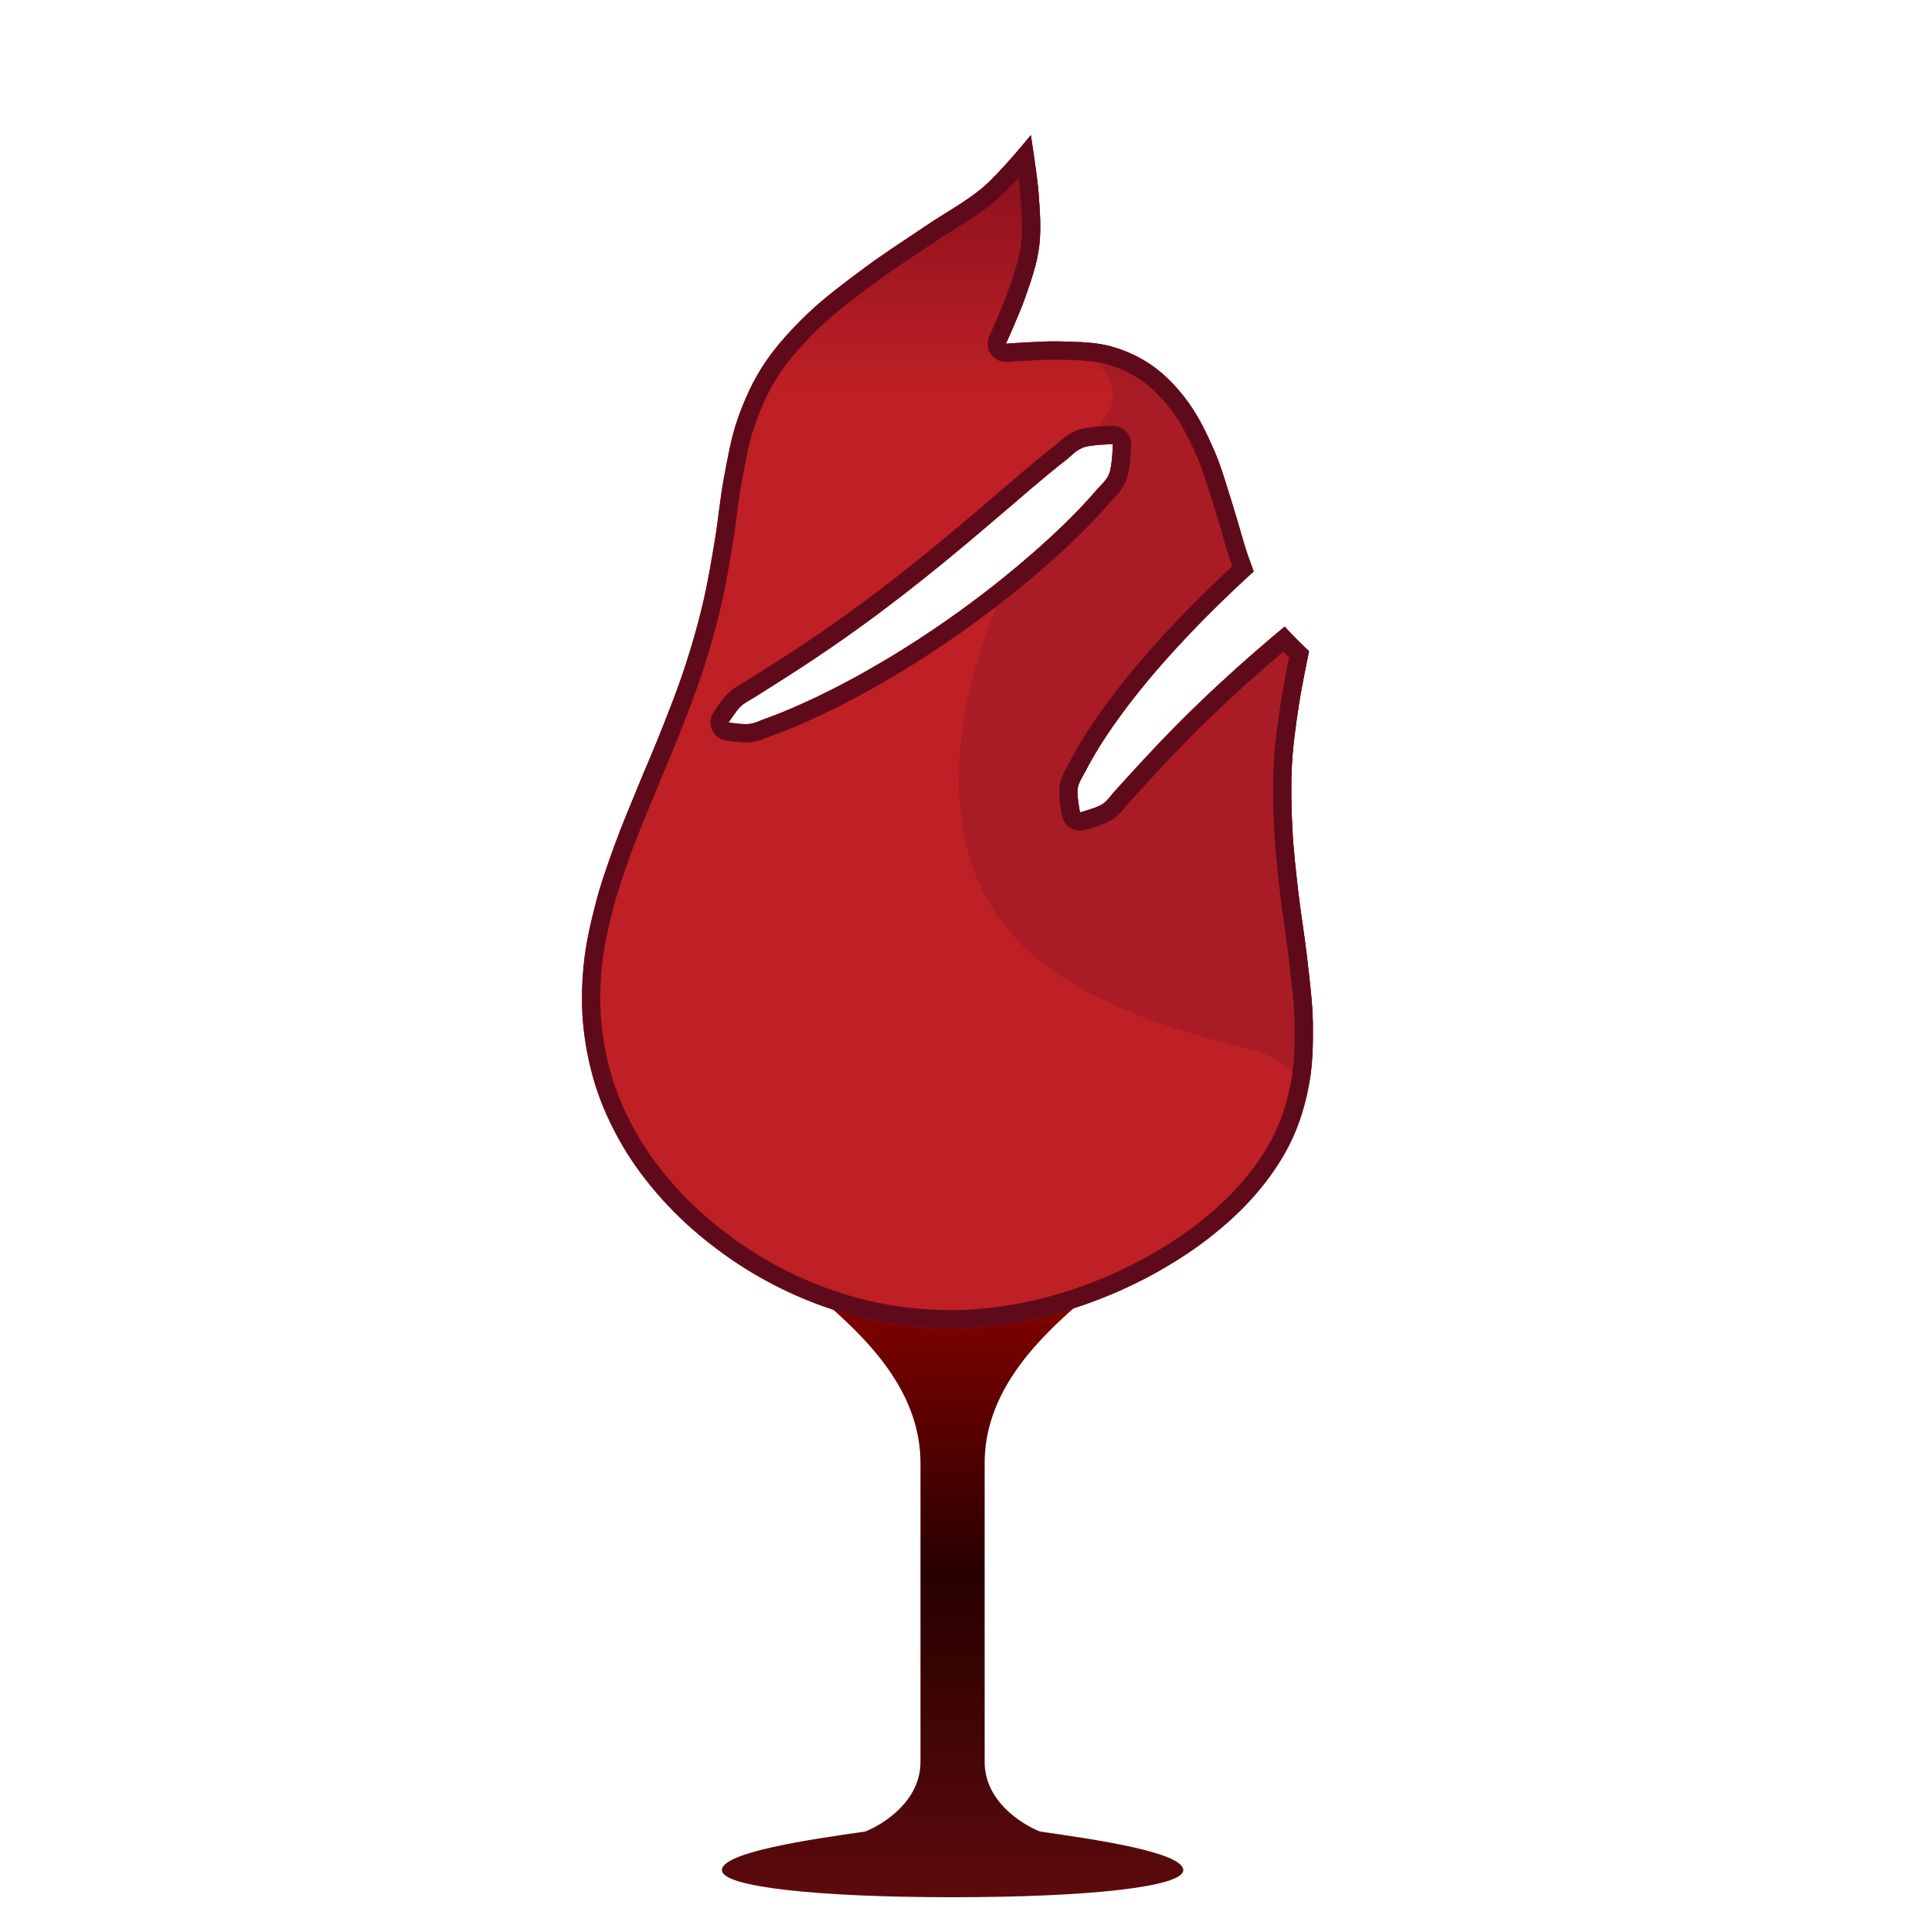
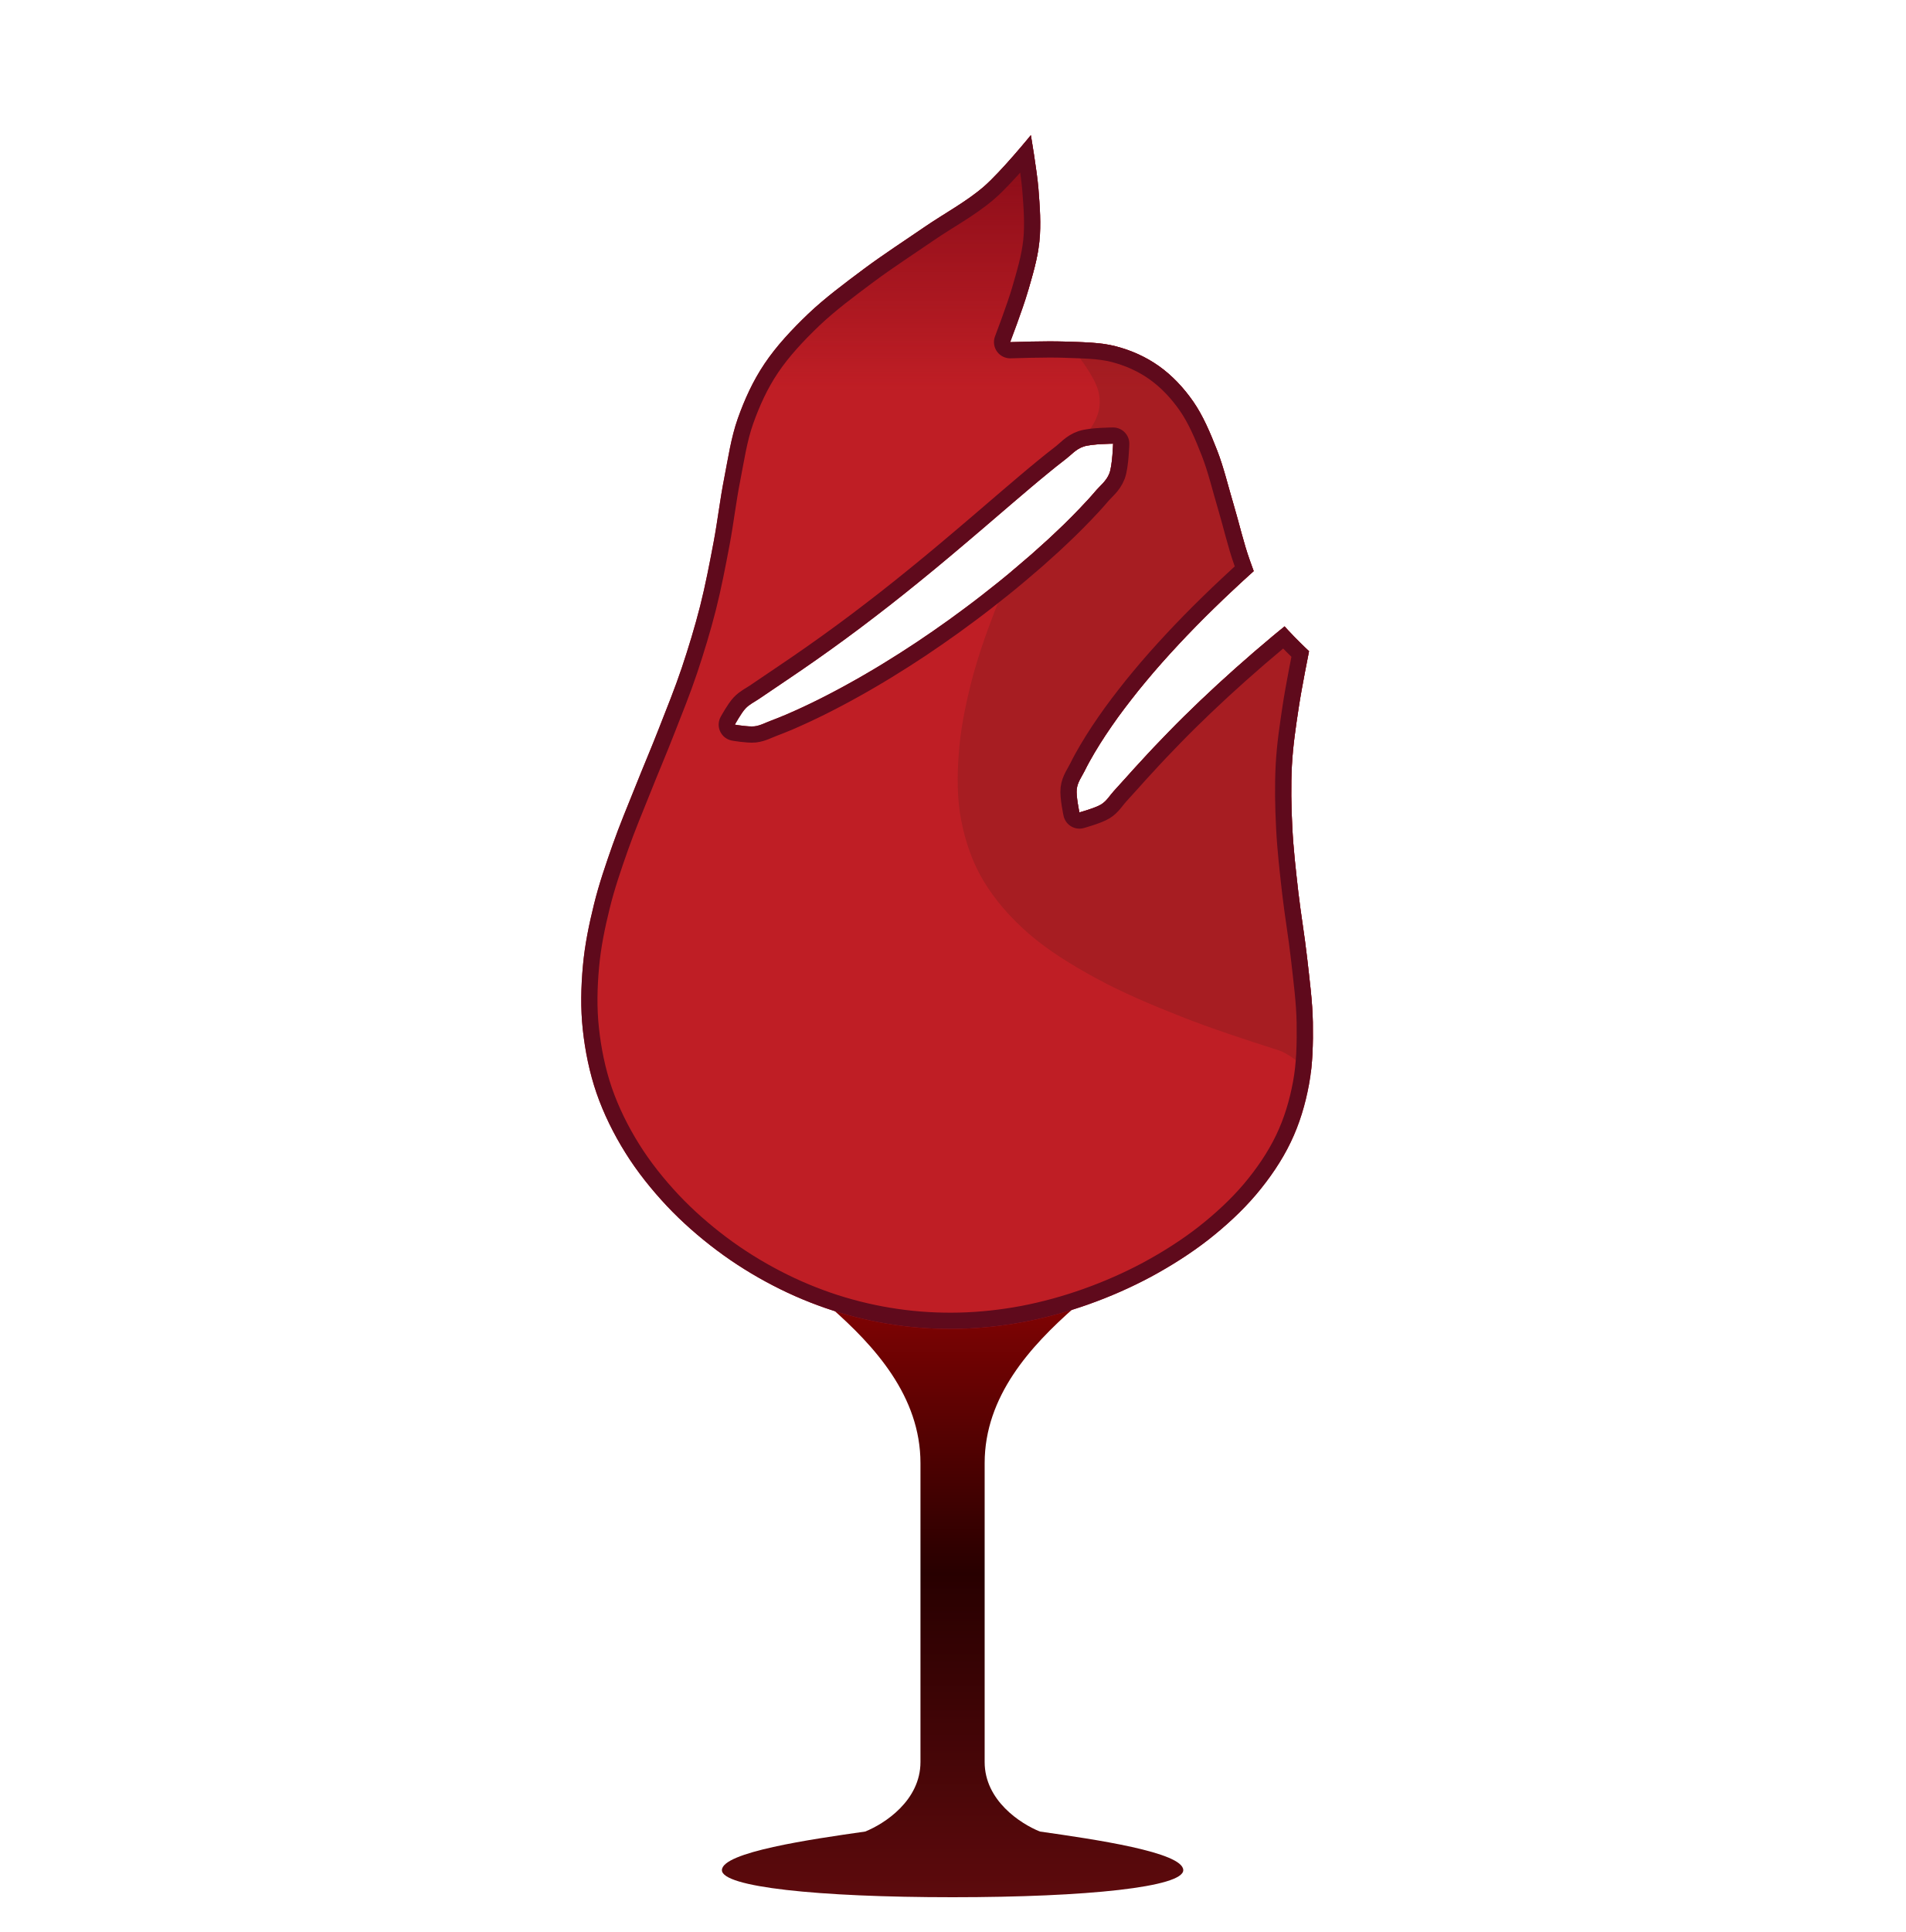
<svg xmlns="http://www.w3.org/2000/svg" viewBox="92 58.5 37 37.5">
  <defs>
    <linearGradient id="lgdarkgs" x1="0" y1="83.88" x2="0" y2="95.33" gradientUnits="userSpaceOnUse">
-       <stop offset="0" stop-color="#7F0200" />
+       <stop offset="0" stop-color="#7F0303" />
      <stop offset="0.45" stop-color="#280000" />
      <stop offset="1" stop-color="#5D0A0D" />
    </linearGradient>
-     <linearGradient id="lgdarkgt" x1="0" y1="61.12" x2="0" y2="66.12" gradientUnits="userSpaceOnUse">
-       <stop offset="0" stop-color="rgb(125,12,28)" stop-opacity="0.9" />
-       <stop offset="1" stop-color="rgb(125,12,28)" stop-opacity="0" />
+     <linearGradient id="lgdarkgt" x1="0" y1="61.12" x2="0" y2="66.07" gradientUnits="userSpaceOnUse">
+       <stop offset="0" stop-color="rgb(128,9,22)" stop-opacity="0.9" />
+       <stop offset="1" stop-color="rgb(128,9,22)" stop-opacity="0" />
    </linearGradient>
    <clipPath id="lgdarkgg">
-       <path d="M112.013 61.124C112.013 61.124 112.136 61.887 112.164 62.246C112.191 62.606 112.217 62.948 112.176 63.282C112.134 63.615 112.022 63.934 111.914 64.249C111.807 64.564 111.531 65.171 111.531 65.171C111.531 65.171 112.228 65.118 112.567 65.126C112.905 65.135 113.256 65.139 113.562 65.222C113.869 65.305 114.154 65.44 114.407 65.624C114.66 65.809 114.887 66.055 115.083 66.328C115.279 66.602 115.44 66.934 115.583 67.266C115.725 67.597 115.825 67.969 115.938 68.32C116.051 68.672 116.137 69.037 116.261 69.375C116.386 69.712 116.491 70.049 116.683 70.344C116.876 70.638 117.415 71.14 117.415 71.14C117.415 71.14 117.27 71.83 117.215 72.199C117.159 72.568 117.103 72.958 117.082 73.352C117.062 73.746 117.069 74.151 117.09 74.562C117.11 74.974 117.159 75.398 117.207 75.82C117.256 76.242 117.331 76.672 117.378 77.094C117.425 77.515 117.482 77.937 117.489 78.346C117.495 78.756 117.487 79.162 117.415 79.549C117.344 79.937 117.231 80.316 117.058 80.671C116.885 81.027 116.648 81.368 116.378 81.682C116.109 81.996 115.782 82.29 115.44 82.554C115.098 82.818 114.714 83.058 114.328 83.266C113.941 83.473 113.531 83.654 113.123 83.8C112.716 83.946 112.297 84.063 111.881 84.143C111.466 84.223 111.045 84.271 110.63 84.282C110.215 84.292 109.799 84.267 109.391 84.207C108.982 84.148 108.575 84.052 108.181 83.923C107.786 83.795 107.395 83.631 107.021 83.437C106.647 83.243 106.28 83.015 105.938 82.758C105.595 82.502 105.262 82.213 104.967 81.899C104.672 81.585 104.396 81.238 104.169 80.875C103.943 80.511 103.749 80.115 103.609 79.716C103.47 79.317 103.379 78.891 103.332 78.48C103.285 78.069 103.292 77.654 103.33 77.249C103.368 76.845 103.458 76.447 103.559 76.055C103.659 75.663 103.796 75.28 103.934 74.898C104.073 74.516 104.234 74.141 104.388 73.762C104.543 73.383 104.709 73.008 104.859 72.624C105.01 72.241 105.163 71.856 105.292 71.46C105.422 71.065 105.54 70.661 105.637 70.252C105.735 69.844 105.805 69.419 105.875 69.007C105.944 68.596 105.978 68.182 106.053 67.785C106.128 67.388 106.193 66.996 106.324 66.624C106.456 66.251 106.617 65.891 106.845 65.55C107.073 65.209 107.369 64.886 107.691 64.578C108.014 64.271 108.401 63.984 108.778 63.703C109.155 63.423 109.567 63.161 109.954 62.898C110.34 62.635 110.754 62.42 111.098 62.125C111.441 61.829 112.013 61.124 112.013 61.124Z" />
+       <path d="M112.014 61.124C112.014 61.124 112.133 61.818 112.161 62.162C112.188 62.506 112.215 62.851 112.18 63.188C112.145 63.524 112.044 63.853 111.95 64.179C111.855 64.504 111.613 65.14 111.613 65.14C111.613 65.14 112.315 65.116 112.656 65.129C112.998 65.143 113.352 65.141 113.66 65.221C113.969 65.301 114.254 65.43 114.506 65.61C114.757 65.789 114.981 66.026 115.168 66.296C115.356 66.567 115.497 66.9 115.628 67.235C115.759 67.57 115.847 67.948 115.954 68.305C116.06 68.661 116.143 69.034 116.265 69.375C116.388 69.715 116.499 70.054 116.691 70.348C116.882 70.643 117.415 71.14 117.415 71.14C117.415 71.14 117.27 71.862 117.215 72.231C117.159 72.601 117.103 72.971 117.082 73.359C117.062 73.747 117.069 74.149 117.09 74.558C117.11 74.968 117.159 75.394 117.207 75.817C117.256 76.239 117.331 76.672 117.378 77.094C117.425 77.515 117.482 77.937 117.489 78.345C117.495 78.754 117.487 79.159 117.415 79.546C117.344 79.934 117.231 80.315 117.059 80.671C116.888 81.028 116.653 81.372 116.386 81.688C116.119 82.003 115.797 82.299 115.458 82.565C115.118 82.83 114.737 83.071 114.351 83.28C113.964 83.488 113.551 83.669 113.14 83.815C112.73 83.961 112.308 84.077 111.89 84.157C111.471 84.236 111.048 84.282 110.631 84.292C110.214 84.302 109.796 84.278 109.386 84.218C108.976 84.159 108.568 84.065 108.172 83.938C107.775 83.81 107.383 83.647 107.008 83.452C106.633 83.258 106.264 83.029 105.92 82.771C105.577 82.514 105.243 82.222 104.946 81.907C104.65 81.591 104.37 81.242 104.143 80.877C103.915 80.513 103.72 80.118 103.582 79.719C103.445 79.321 103.359 78.896 103.315 78.484C103.27 78.073 103.28 77.655 103.317 77.249C103.353 76.844 103.435 76.445 103.532 76.054C103.628 75.662 103.76 75.279 103.894 74.898C104.028 74.517 104.185 74.143 104.336 73.766C104.486 73.388 104.647 73.013 104.796 72.63C104.946 72.247 105.102 71.862 105.235 71.467C105.367 71.072 105.49 70.669 105.594 70.26C105.697 69.852 105.778 69.427 105.856 69.015C105.933 68.604 105.98 68.187 106.059 67.789C106.137 67.39 106.193 66.996 106.324 66.624C106.456 66.253 106.617 65.895 106.845 65.557C107.073 65.218 107.37 64.899 107.691 64.592C108.013 64.286 108.398 63.999 108.775 63.718C109.151 63.438 109.563 63.172 109.95 62.906C110.337 62.641 110.754 62.421 111.098 62.125C111.441 61.828 112.014 61.124 112.014 61.124Z" />
    </clipPath>
    <clipPath id="lgdarkgc">
-       <path d="M95 55H125V100H95ZM106.148 72.523C106.148 72.523 106.414 72.566 106.534 72.553C106.653 72.541 106.755 72.486 106.865 72.447C106.974 72.409 107.083 72.366 107.192 72.322C107.301 72.278 107.409 72.231 107.518 72.183C107.626 72.135 107.734 72.085 107.843 72.034C107.951 71.982 108.059 71.929 108.167 71.874C108.276 71.819 108.384 71.762 108.492 71.704C108.6 71.646 108.709 71.587 108.817 71.526C108.925 71.465 109.033 71.402 109.141 71.338C109.249 71.274 109.358 71.209 109.466 71.142C109.574 71.075 109.682 71.007 109.79 70.937C109.898 70.867 110.006 70.795 110.114 70.722C110.222 70.65 110.33 70.575 110.438 70.499C110.546 70.424 110.653 70.346 110.761 70.267C110.868 70.188 110.976 70.108 111.083 70.026C111.19 69.944 111.297 69.861 111.404 69.775C111.511 69.69 111.618 69.603 111.724 69.515C111.83 69.426 111.936 69.336 112.041 69.244C112.147 69.152 112.252 69.059 112.356 68.963C112.46 68.867 112.564 68.77 112.667 68.67C112.769 68.57 112.871 68.468 112.971 68.363C113.071 68.257 113.171 68.151 113.266 68.038C113.36 67.925 113.482 67.838 113.539 67.685C113.596 67.532 113.607 67.121 113.607 67.121C113.607 67.121 113.198 67.128 113.045 67.18C112.892 67.232 112.805 67.348 112.69 67.435C112.575 67.522 112.466 67.613 112.356 67.703C112.247 67.793 112.14 67.883 112.033 67.973C111.927 68.063 111.822 68.153 111.718 68.243C111.613 68.332 111.509 68.421 111.406 68.509C111.303 68.597 111.201 68.684 111.099 68.771C110.996 68.858 110.895 68.943 110.794 69.028C110.692 69.113 110.591 69.197 110.491 69.28C110.39 69.363 110.29 69.445 110.19 69.527C110.09 69.608 109.99 69.688 109.89 69.767C109.791 69.846 109.691 69.925 109.592 70.002C109.493 70.079 109.394 70.155 109.295 70.23C109.196 70.305 109.097 70.379 108.999 70.453C108.9 70.526 108.802 70.598 108.703 70.669C108.605 70.74 108.507 70.81 108.409 70.879C108.311 70.948 108.213 71.016 108.115 71.083C108.017 71.15 107.919 71.216 107.822 71.281C107.724 71.347 107.627 71.411 107.53 71.474C107.432 71.538 107.335 71.6 107.238 71.662C107.141 71.724 107.044 71.785 106.948 71.846C106.852 71.907 106.755 71.967 106.66 72.028C106.565 72.09 106.462 72.133 106.377 72.215C106.291 72.297 106.148 72.523 106.148 72.523ZM112.968 74.269C112.968 74.269 113.28 74.185 113.393 74.116C113.506 74.046 113.563 73.942 113.647 73.852C113.731 73.762 113.814 73.669 113.899 73.575C113.985 73.482 114.071 73.386 114.16 73.291C114.248 73.195 114.339 73.098 114.432 73C114.524 72.902 114.619 72.803 114.717 72.704C114.814 72.604 114.914 72.504 115.016 72.403C115.118 72.301 115.223 72.199 115.33 72.097C115.437 71.994 115.547 71.89 115.66 71.786C115.772 71.682 115.887 71.577 116.005 71.471C116.123 71.366 116.243 71.259 116.366 71.152C116.489 71.045 116.615 70.937 116.743 70.829C116.872 70.72 117.003 70.611 117.137 70.501C117.271 70.392 117.547 70.17 117.547 70.17C117.547 70.17 116.751 69.222 116.751 69.222C116.751 69.222 116.477 69.466 116.345 69.587C116.212 69.708 116.082 69.829 115.955 69.949C115.828 70.07 115.704 70.189 115.583 70.309C115.462 70.428 115.344 70.547 115.229 70.666C115.114 70.785 115.002 70.903 114.893 71.021C114.783 71.139 114.677 71.257 114.574 71.374C114.471 71.491 114.371 71.608 114.274 71.725C114.177 71.841 114.084 71.958 113.993 72.074C113.903 72.19 113.816 72.305 113.732 72.421C113.648 72.536 113.567 72.652 113.491 72.767C113.414 72.882 113.341 72.997 113.272 73.113C113.204 73.228 113.138 73.343 113.079 73.46C113.021 73.576 112.94 73.678 112.922 73.813C112.903 73.948 112.968 74.269 112.968 74.269Z" clip-rule="evenodd" />
+       <path d="M95 55H125V100H95ZM106.268 72.565C106.268 72.565 106.528 72.61 106.644 72.598C106.759 72.585 106.855 72.53 106.96 72.491C107.065 72.452 107.169 72.409 107.274 72.365C107.378 72.32 107.482 72.273 107.586 72.225C107.69 72.176 107.795 72.126 107.899 72.074C108.003 72.021 108.108 71.968 108.213 71.912C108.317 71.857 108.422 71.8 108.527 71.741C108.632 71.683 108.737 71.623 108.842 71.561C108.947 71.5 109.053 71.437 109.158 71.372C109.264 71.307 109.369 71.241 109.475 71.174C109.581 71.106 109.687 71.037 109.793 70.967C109.899 70.896 110.005 70.824 110.111 70.751C110.218 70.677 110.324 70.602 110.43 70.526C110.537 70.449 110.643 70.371 110.75 70.291C110.856 70.212 110.963 70.131 111.069 70.048C111.176 69.965 111.282 69.881 111.389 69.795C111.495 69.709 111.602 69.622 111.708 69.532C111.814 69.443 111.92 69.352 112.026 69.26C112.131 69.167 112.237 69.072 112.342 68.976C112.446 68.879 112.551 68.781 112.655 68.68C112.758 68.579 112.861 68.476 112.962 68.37C113.063 68.263 113.165 68.156 113.261 68.042C113.357 67.927 113.481 67.84 113.54 67.685C113.598 67.53 113.611 67.112 113.611 67.112C113.611 67.112 113.195 67.115 113.039 67.167C112.883 67.219 112.793 67.336 112.676 67.424C112.559 67.512 112.448 67.604 112.336 67.695C112.225 67.785 112.116 67.877 112.008 67.968C111.9 68.059 111.794 68.15 111.688 68.24C111.583 68.33 111.478 68.42 111.374 68.509C111.271 68.598 111.168 68.686 111.065 68.774C110.963 68.861 110.861 68.948 110.759 69.034C110.658 69.12 110.558 69.205 110.457 69.289C110.357 69.373 110.257 69.456 110.158 69.538C110.059 69.62 109.96 69.701 109.861 69.781C109.763 69.861 109.665 69.94 109.567 70.018C109.469 70.096 109.372 70.173 109.275 70.249C109.178 70.324 109.081 70.399 108.985 70.473C108.889 70.547 108.793 70.62 108.697 70.692C108.601 70.763 108.506 70.834 108.411 70.904C108.316 70.973 108.221 71.042 108.127 71.11C108.032 71.178 107.938 71.244 107.845 71.31C107.751 71.376 107.657 71.441 107.564 71.505C107.471 71.569 107.379 71.632 107.286 71.694C107.194 71.757 107.102 71.818 107.011 71.88C106.92 71.942 106.828 72.002 106.739 72.064C106.649 72.126 106.551 72.169 106.473 72.253C106.394 72.336 106.268 72.565 106.268 72.565ZM112.957 74.269C112.957 74.269 113.267 74.183 113.379 74.114C113.491 74.044 113.546 73.94 113.629 73.85C113.712 73.76 113.794 73.667 113.879 73.574C113.963 73.48 114.048 73.385 114.137 73.29C114.225 73.194 114.314 73.097 114.407 72.999C114.499 72.902 114.594 72.803 114.691 72.704C114.788 72.604 114.888 72.504 114.99 72.403C115.093 72.302 115.198 72.2 115.305 72.098C115.413 71.995 115.523 71.892 115.636 71.788C115.749 71.684 115.865 71.579 115.984 71.473C116.103 71.368 116.224 71.261 116.348 71.154C116.472 71.047 116.599 70.94 116.729 70.831C116.859 70.723 116.992 70.614 117.128 70.504C117.263 70.394 117.543 70.173 117.543 70.173C117.543 70.173 116.755 69.219 116.755 69.219C116.755 69.219 116.476 69.463 116.342 69.584C116.207 69.706 116.075 69.826 115.947 69.947C115.818 70.067 115.692 70.187 115.57 70.307C115.447 70.426 115.328 70.546 115.212 70.664C115.095 70.783 114.982 70.902 114.872 71.02C114.762 71.138 114.655 71.256 114.551 71.373C114.447 71.49 114.347 71.607 114.25 71.724C114.152 71.841 114.058 71.957 113.968 72.074C113.877 72.19 113.79 72.306 113.706 72.421C113.623 72.537 113.542 72.653 113.466 72.768C113.39 72.883 113.317 72.999 113.249 73.114C113.181 73.23 113.116 73.345 113.059 73.462C113.001 73.578 112.922 73.68 112.905 73.815C112.888 73.949 112.957 74.269 112.957 74.269Z" clip-rule="evenodd" />
    </clipPath>
  </defs>
  <path d="M108.125 83.875C108.978 84.625 109.871 85.6 109.871 86.9L109.871 92.7C109.871 93.45 109.171 93.9 108.798 94.05C107.748 94.2 106.016 94.45 106.016 94.8C106.016 95.125 107.866 95.325 110.494 95.325C113.123 95.325 114.973 95.125 114.973 94.8C114.973 94.45 113.24 94.2 112.19 94.05C111.817 93.9 111.117 93.45 111.117 92.7L111.117 86.9C111.117 85.6 112.011 84.625 112.864 83.875Z" fill="url(#lgdarkgs)" />
  <g clip-path="url(#lgdarkgg)">
    <g clip-path="url(#lgdarkgc)">
-       <rect x="95" y="55" width="30" height="35" fill="#BF2025" />
-       <path d="M111.918 63.871C111.837 63.402 112.653 63.279 113.1 63.2C113.547 63.121 113.717 63.2 114.6 63.4C115.483 63.6 117.733 63.217 118.4 64.4C119.067 65.583 118.517 67.983 118.6 70.5C118.683 73.017 119.259 78.097 118.9 79.5C118.541 80.903 117.216 79.123 116.446 78.92C115.677 78.717 114.908 78.514 114.286 78.28C113.663 78.047 113.152 77.796 112.71 77.52C112.269 77.244 111.925 76.948 111.637 76.625C111.348 76.301 111.142 75.949 110.981 75.58C110.819 75.211 110.726 74.817 110.668 74.41C110.611 74.003 110.605 73.574 110.635 73.136C110.666 72.699 110.739 72.244 110.851 71.783C110.964 71.323 111.124 70.849 111.308 70.374C111.493 69.9 111.722 69.419 111.96 68.937C112.199 68.454 112.471 67.966 112.742 67.479C113.014 66.993 113.727 66.617 113.59 66.016C113.452 65.414 112 64.34 111.918 63.871Z" fill="#A91C25" />
-       <rect x="95" y="55" width="30" height="11.12" fill="url(#lgdarkgt)" />
-       <path d="M112.013 61.124C112.013 61.124 112.136 61.887 112.164 62.246C112.191 62.606 112.217 62.948 112.176 63.282C112.134 63.615 112.022 63.934 111.914 64.249C111.807 64.564 111.531 65.171 111.531 65.171C111.531 65.171 112.228 65.118 112.567 65.126C112.905 65.135 113.256 65.139 113.562 65.222C113.869 65.305 114.154 65.44 114.407 65.624C114.66 65.809 114.887 66.055 115.083 66.328C115.279 66.602 115.44 66.934 115.583 67.266C115.725 67.597 115.825 67.969 115.938 68.32C116.051 68.672 116.137 69.037 116.261 69.375C116.386 69.712 116.491 70.049 116.683 70.344C116.876 70.638 117.415 71.14 117.415 71.14C117.415 71.14 117.27 71.83 117.215 72.199C117.159 72.568 117.103 72.958 117.082 73.352C117.062 73.746 117.069 74.151 117.09 74.562C117.11 74.974 117.159 75.398 117.207 75.82C117.256 76.242 117.331 76.672 117.378 77.094C117.425 77.515 117.482 77.937 117.489 78.346C117.495 78.756 117.487 79.162 117.415 79.549C117.344 79.937 117.231 80.316 117.058 80.671C116.885 81.027 116.648 81.368 116.378 81.682C116.109 81.996 115.782 82.29 115.44 82.554C115.098 82.818 114.714 83.058 114.328 83.266C113.941 83.473 113.531 83.654 113.123 83.8C112.716 83.946 112.297 84.063 111.881 84.143C111.466 84.223 111.045 84.271 110.63 84.282C110.215 84.292 109.799 84.267 109.391 84.207C108.982 84.148 108.575 84.052 108.181 83.923C107.786 83.795 107.395 83.631 107.021 83.437C106.647 83.243 106.28 83.015 105.938 82.758C105.595 82.502 105.262 82.213 104.967 81.899C104.672 81.585 104.396 81.238 104.169 80.875C103.943 80.511 103.749 80.115 103.609 79.716C103.47 79.317 103.379 78.891 103.332 78.48C103.285 78.069 103.292 77.654 103.33 77.249C103.368 76.845 103.458 76.447 103.559 76.055C103.659 75.663 103.796 75.28 103.934 74.898C104.073 74.516 104.234 74.141 104.388 73.762C104.543 73.383 104.709 73.008 104.859 72.624C105.01 72.241 105.163 71.856 105.292 71.46C105.422 71.065 105.54 70.661 105.637 70.252C105.735 69.844 105.805 69.419 105.875 69.007C105.944 68.596 105.978 68.182 106.053 67.785C106.128 67.388 106.193 66.996 106.324 66.624C106.456 66.251 106.617 65.891 106.845 65.55C107.073 65.209 107.369 64.886 107.691 64.578C108.014 64.271 108.401 63.984 108.778 63.703C109.155 63.423 109.567 63.161 109.954 62.898C110.34 62.635 110.754 62.42 111.098 62.125C111.441 61.829 112.013 61.124 112.013 61.124ZM106.148 72.523C106.148 72.523 106.414 72.566 106.534 72.553C106.653 72.541 106.755 72.486 106.865 72.447C106.974 72.409 107.083 72.366 107.192 72.322C107.301 72.278 107.409 72.231 107.518 72.183C107.626 72.135 107.734 72.085 107.843 72.034C107.951 71.982 108.059 71.929 108.167 71.874C108.276 71.819 108.384 71.762 108.492 71.704C108.6 71.646 108.709 71.587 108.817 71.526C108.925 71.465 109.033 71.402 109.141 71.338C109.249 71.274 109.358 71.209 109.466 71.142C109.574 71.075 109.682 71.007 109.79 70.937C109.898 70.867 110.006 70.795 110.114 70.722C110.222 70.65 110.33 70.575 110.438 70.499C110.546 70.424 110.653 70.346 110.761 70.267C110.868 70.188 110.976 70.108 111.083 70.026C111.19 69.944 111.297 69.861 111.404 69.775C111.511 69.69 111.618 69.603 111.724 69.515C111.83 69.426 111.936 69.336 112.041 69.244C112.147 69.152 112.252 69.059 112.356 68.963C112.46 68.867 112.564 68.77 112.667 68.67C112.769 68.57 112.871 68.468 112.971 68.363C113.071 68.257 113.171 68.151 113.266 68.038C113.36 67.925 113.482 67.838 113.539 67.685C113.596 67.532 113.607 67.121 113.607 67.121C113.607 67.121 113.198 67.128 113.045 67.18C112.892 67.232 112.805 67.348 112.69 67.435C112.575 67.522 112.466 67.613 112.356 67.703C112.247 67.793 112.14 67.883 112.033 67.973C111.927 68.063 111.822 68.153 111.718 68.243C111.613 68.332 111.509 68.421 111.406 68.509C111.303 68.597 111.201 68.684 111.099 68.771C110.996 68.858 110.895 68.943 110.794 69.028C110.692 69.113 110.591 69.197 110.491 69.28C110.39 69.363 110.29 69.445 110.19 69.527C110.09 69.608 109.99 69.688 109.89 69.767C109.791 69.846 109.691 69.925 109.592 70.002C109.493 70.079 109.394 70.155 109.295 70.23C109.196 70.305 109.097 70.379 108.999 70.453C108.9 70.526 108.802 70.598 108.703 70.669C108.605 70.74 108.507 70.81 108.409 70.879C108.311 70.948 108.213 71.016 108.115 71.083C108.017 71.15 107.919 71.216 107.822 71.281C107.724 71.347 107.627 71.411 107.53 71.474C107.432 71.538 107.335 71.6 107.238 71.662C107.141 71.724 107.044 71.785 106.948 71.846C106.852 71.907 106.755 71.967 106.66 72.028C106.565 72.09 106.462 72.133 106.377 72.215C106.291 72.297 106.148 72.523 106.148 72.523ZM112.968 74.269C112.968 74.269 113.28 74.185 113.393 74.116C113.506 74.046 113.563 73.942 113.647 73.852C113.731 73.762 113.814 73.669 113.899 73.575C113.985 73.482 114.071 73.386 114.16 73.291C114.248 73.195 114.339 73.098 114.432 73C114.524 72.902 114.619 72.803 114.717 72.704C114.814 72.604 114.914 72.504 115.016 72.403C115.118 72.301 115.223 72.199 115.33 72.097C115.437 71.994 115.547 71.89 115.66 71.786C115.772 71.682 115.887 71.577 116.005 71.471C116.123 71.366 116.243 71.259 116.366 71.152C116.489 71.045 116.615 70.937 116.743 70.829C116.872 70.72 117.003 70.611 117.137 70.501C117.271 70.392 117.547 70.17 117.547 70.17C117.547 70.17 116.751 69.222 116.751 69.222C116.751 69.222 116.477 69.466 116.345 69.587C116.212 69.708 116.082 69.829 115.955 69.949C115.828 70.07 115.704 70.189 115.583 70.309C115.462 70.428 115.344 70.547 115.229 70.666C115.114 70.785 115.002 70.903 114.893 71.021C114.783 71.139 114.677 71.257 114.574 71.374C114.471 71.491 114.371 71.608 114.274 71.725C114.177 71.841 114.084 71.958 113.993 72.074C113.903 72.19 113.816 72.305 113.732 72.421C113.648 72.536 113.567 72.652 113.491 72.767C113.414 72.882 113.341 72.997 113.272 73.113C113.204 73.228 113.138 73.343 113.079 73.46C113.021 73.576 112.94 73.678 112.922 73.813C112.903 73.948 112.968 74.269 112.968 74.269Z" fill="none" stroke="#5F0A1B" stroke-width="0.71" stroke-linejoin="round" />
+       <rect x="95" y="55" width="30" height="35" fill="#BF1E25" />
+       <path d="M111.805 63.763C111.767 63.277 112.634 63.261 113.1 63.2C113.566 63.139 113.717 63.2 114.6 63.4C115.483 63.6 117.733 63.217 118.4 64.4C119.067 65.583 118.517 67.983 118.6 70.5C118.683 73.017 119.196 78.102 118.9 79.5C118.604 80.898 117.488 79.098 116.827 78.887C116.165 78.675 115.52 78.464 114.93 78.231C114.34 77.999 113.778 77.759 113.286 77.491C112.793 77.224 112.342 76.942 111.976 76.625C111.61 76.307 111.308 75.957 111.089 75.588C110.87 75.22 110.74 74.823 110.66 74.414C110.581 74.004 110.582 73.572 110.614 73.132C110.645 72.692 110.733 72.235 110.849 71.775C110.964 71.315 111.127 70.843 111.308 70.374C111.49 69.906 111.715 69.434 111.936 68.962C112.157 68.49 112.404 68.016 112.637 67.542C112.869 67.068 113.469 66.748 113.331 66.118C113.192 65.488 111.844 64.249 111.805 63.763Z" fill="#A71D22" />
+       <rect x="95" y="55" width="30" height="11.07" fill="url(#lgdarkgt)" />
+       <path d="M112.014 61.124C112.014 61.124 112.133 61.818 112.161 62.162C112.188 62.506 112.215 62.851 112.18 63.188C112.145 63.524 112.044 63.853 111.95 64.179C111.855 64.504 111.613 65.14 111.613 65.14C111.613 65.14 112.315 65.116 112.656 65.129C112.998 65.143 113.352 65.141 113.66 65.221C113.969 65.301 114.254 65.43 114.506 65.61C114.757 65.789 114.981 66.026 115.168 66.296C115.356 66.567 115.497 66.9 115.628 67.235C115.759 67.57 115.847 67.948 115.954 68.305C116.06 68.661 116.143 69.034 116.265 69.375C116.388 69.715 116.499 70.054 116.691 70.348C116.882 70.643 117.415 71.14 117.415 71.14C117.415 71.14 117.27 71.862 117.215 72.231C117.159 72.601 117.103 72.971 117.082 73.359C117.062 73.747 117.069 74.149 117.09 74.558C117.11 74.968 117.159 75.394 117.207 75.817C117.256 76.239 117.331 76.672 117.378 77.094C117.425 77.515 117.482 77.937 117.489 78.345C117.495 78.754 117.487 79.159 117.415 79.546C117.344 79.934 117.231 80.315 117.059 80.671C116.888 81.028 116.653 81.372 116.386 81.688C116.119 82.003 115.797 82.299 115.458 82.565C115.118 82.83 114.737 83.071 114.351 83.28C113.964 83.488 113.551 83.669 113.14 83.815C112.73 83.961 112.308 84.077 111.89 84.157C111.471 84.236 111.048 84.282 110.631 84.292C110.214 84.302 109.796 84.278 109.386 84.218C108.976 84.159 108.568 84.065 108.172 83.938C107.775 83.81 107.383 83.647 107.008 83.452C106.633 83.258 106.264 83.029 105.92 82.771C105.577 82.514 105.243 82.222 104.946 81.907C104.65 81.591 104.37 81.242 104.143 80.877C103.915 80.513 103.72 80.118 103.582 79.719C103.445 79.321 103.359 78.896 103.315 78.484C103.27 78.073 103.28 77.655 103.317 77.249C103.353 76.844 103.435 76.445 103.532 76.054C103.628 75.662 103.76 75.279 103.894 74.898C104.028 74.517 104.185 74.143 104.336 73.766C104.486 73.388 104.647 73.013 104.796 72.63C104.946 72.247 105.102 71.862 105.235 71.467C105.367 71.072 105.49 70.669 105.594 70.26C105.697 69.852 105.778 69.427 105.856 69.015C105.933 68.604 105.98 68.187 106.059 67.789C106.137 67.39 106.193 66.996 106.324 66.624C106.456 66.253 106.617 65.895 106.845 65.557C107.073 65.218 107.37 64.899 107.691 64.592C108.013 64.286 108.398 63.999 108.775 63.718C109.151 63.438 109.563 63.172 109.95 62.906C110.337 62.641 110.754 62.421 111.098 62.125C111.441 61.828 112.014 61.124 112.014 61.124ZM106.268 72.565C106.268 72.565 106.528 72.61 106.644 72.598C106.759 72.585 106.855 72.53 106.96 72.491C107.065 72.452 107.169 72.409 107.274 72.365C107.378 72.32 107.482 72.273 107.586 72.225C107.69 72.176 107.795 72.126 107.899 72.074C108.003 72.021 108.108 71.968 108.213 71.912C108.317 71.857 108.422 71.8 108.527 71.741C108.632 71.683 108.737 71.623 108.842 71.561C108.947 71.5 109.053 71.437 109.158 71.372C109.264 71.307 109.369 71.241 109.475 71.174C109.581 71.106 109.687 71.037 109.793 70.967C109.899 70.896 110.005 70.824 110.111 70.751C110.218 70.677 110.324 70.602 110.43 70.526C110.537 70.449 110.643 70.371 110.75 70.291C110.856 70.212 110.963 70.131 111.069 70.048C111.176 69.965 111.282 69.881 111.389 69.795C111.495 69.709 111.602 69.622 111.708 69.532C111.814 69.443 111.92 69.352 112.026 69.26C112.131 69.167 112.237 69.072 112.342 68.976C112.446 68.879 112.551 68.781 112.655 68.68C112.758 68.579 112.861 68.476 112.962 68.37C113.063 68.263 113.165 68.156 113.261 68.042C113.357 67.927 113.481 67.84 113.54 67.685C113.598 67.53 113.611 67.112 113.611 67.112C113.611 67.112 113.195 67.115 113.039 67.167C112.883 67.219 112.793 67.336 112.676 67.424C112.559 67.512 112.448 67.604 112.336 67.695C112.225 67.785 112.116 67.877 112.008 67.968C111.9 68.059 111.794 68.15 111.688 68.24C111.583 68.33 111.478 68.42 111.374 68.509C111.271 68.598 111.168 68.686 111.065 68.774C110.963 68.861 110.861 68.948 110.759 69.034C110.658 69.12 110.558 69.205 110.457 69.289C110.357 69.373 110.257 69.456 110.158 69.538C110.059 69.62 109.96 69.701 109.861 69.781C109.763 69.861 109.665 69.94 109.567 70.018C109.469 70.096 109.372 70.173 109.275 70.249C109.178 70.324 109.081 70.399 108.985 70.473C108.889 70.547 108.793 70.62 108.697 70.692C108.601 70.763 108.506 70.834 108.411 70.904C108.316 70.973 108.221 71.042 108.127 71.11C108.032 71.178 107.938 71.244 107.845 71.31C107.751 71.376 107.657 71.441 107.564 71.505C107.471 71.569 107.379 71.632 107.286 71.694C107.194 71.757 107.102 71.818 107.011 71.88C106.92 71.942 106.828 72.002 106.739 72.064C106.649 72.126 106.551 72.169 106.473 72.253C106.394 72.336 106.268 72.565 106.268 72.565ZM112.957 74.269C112.957 74.269 113.267 74.183 113.379 74.114C113.491 74.044 113.546 73.94 113.629 73.85C113.712 73.76 113.794 73.667 113.879 73.574C113.963 73.48 114.048 73.385 114.137 73.29C114.225 73.194 114.314 73.097 114.407 72.999C114.499 72.902 114.594 72.803 114.691 72.704C114.788 72.604 114.888 72.504 114.99 72.403C115.093 72.302 115.198 72.2 115.305 72.098C115.413 71.995 115.523 71.892 115.636 71.788C115.749 71.684 115.865 71.579 115.984 71.473C116.103 71.368 116.224 71.261 116.348 71.154C116.472 71.047 116.599 70.94 116.729 70.831C116.859 70.723 116.992 70.614 117.128 70.504C117.263 70.394 117.543 70.173 117.543 70.173C117.543 70.173 116.755 69.219 116.755 69.219C116.755 69.219 116.476 69.463 116.342 69.584C116.207 69.706 116.075 69.826 115.947 69.947C115.818 70.067 115.692 70.187 115.57 70.307C115.447 70.426 115.328 70.546 115.212 70.664C115.095 70.783 114.982 70.902 114.872 71.02C114.762 71.138 114.655 71.256 114.551 71.373C114.447 71.49 114.347 71.607 114.25 71.724C114.152 71.841 114.058 71.957 113.968 72.074C113.877 72.19 113.79 72.306 113.706 72.421C113.623 72.537 113.542 72.653 113.466 72.768C113.39 72.883 113.317 72.999 113.249 73.114C113.181 73.23 113.116 73.345 113.059 73.462C113.001 73.578 112.922 73.68 112.905 73.815C112.888 73.949 112.957 74.269 112.957 74.269Z" fill="none" stroke="#5F0A1C" stroke-width="0.63" stroke-linejoin="round" />
    </g>
  </g>
</svg>
